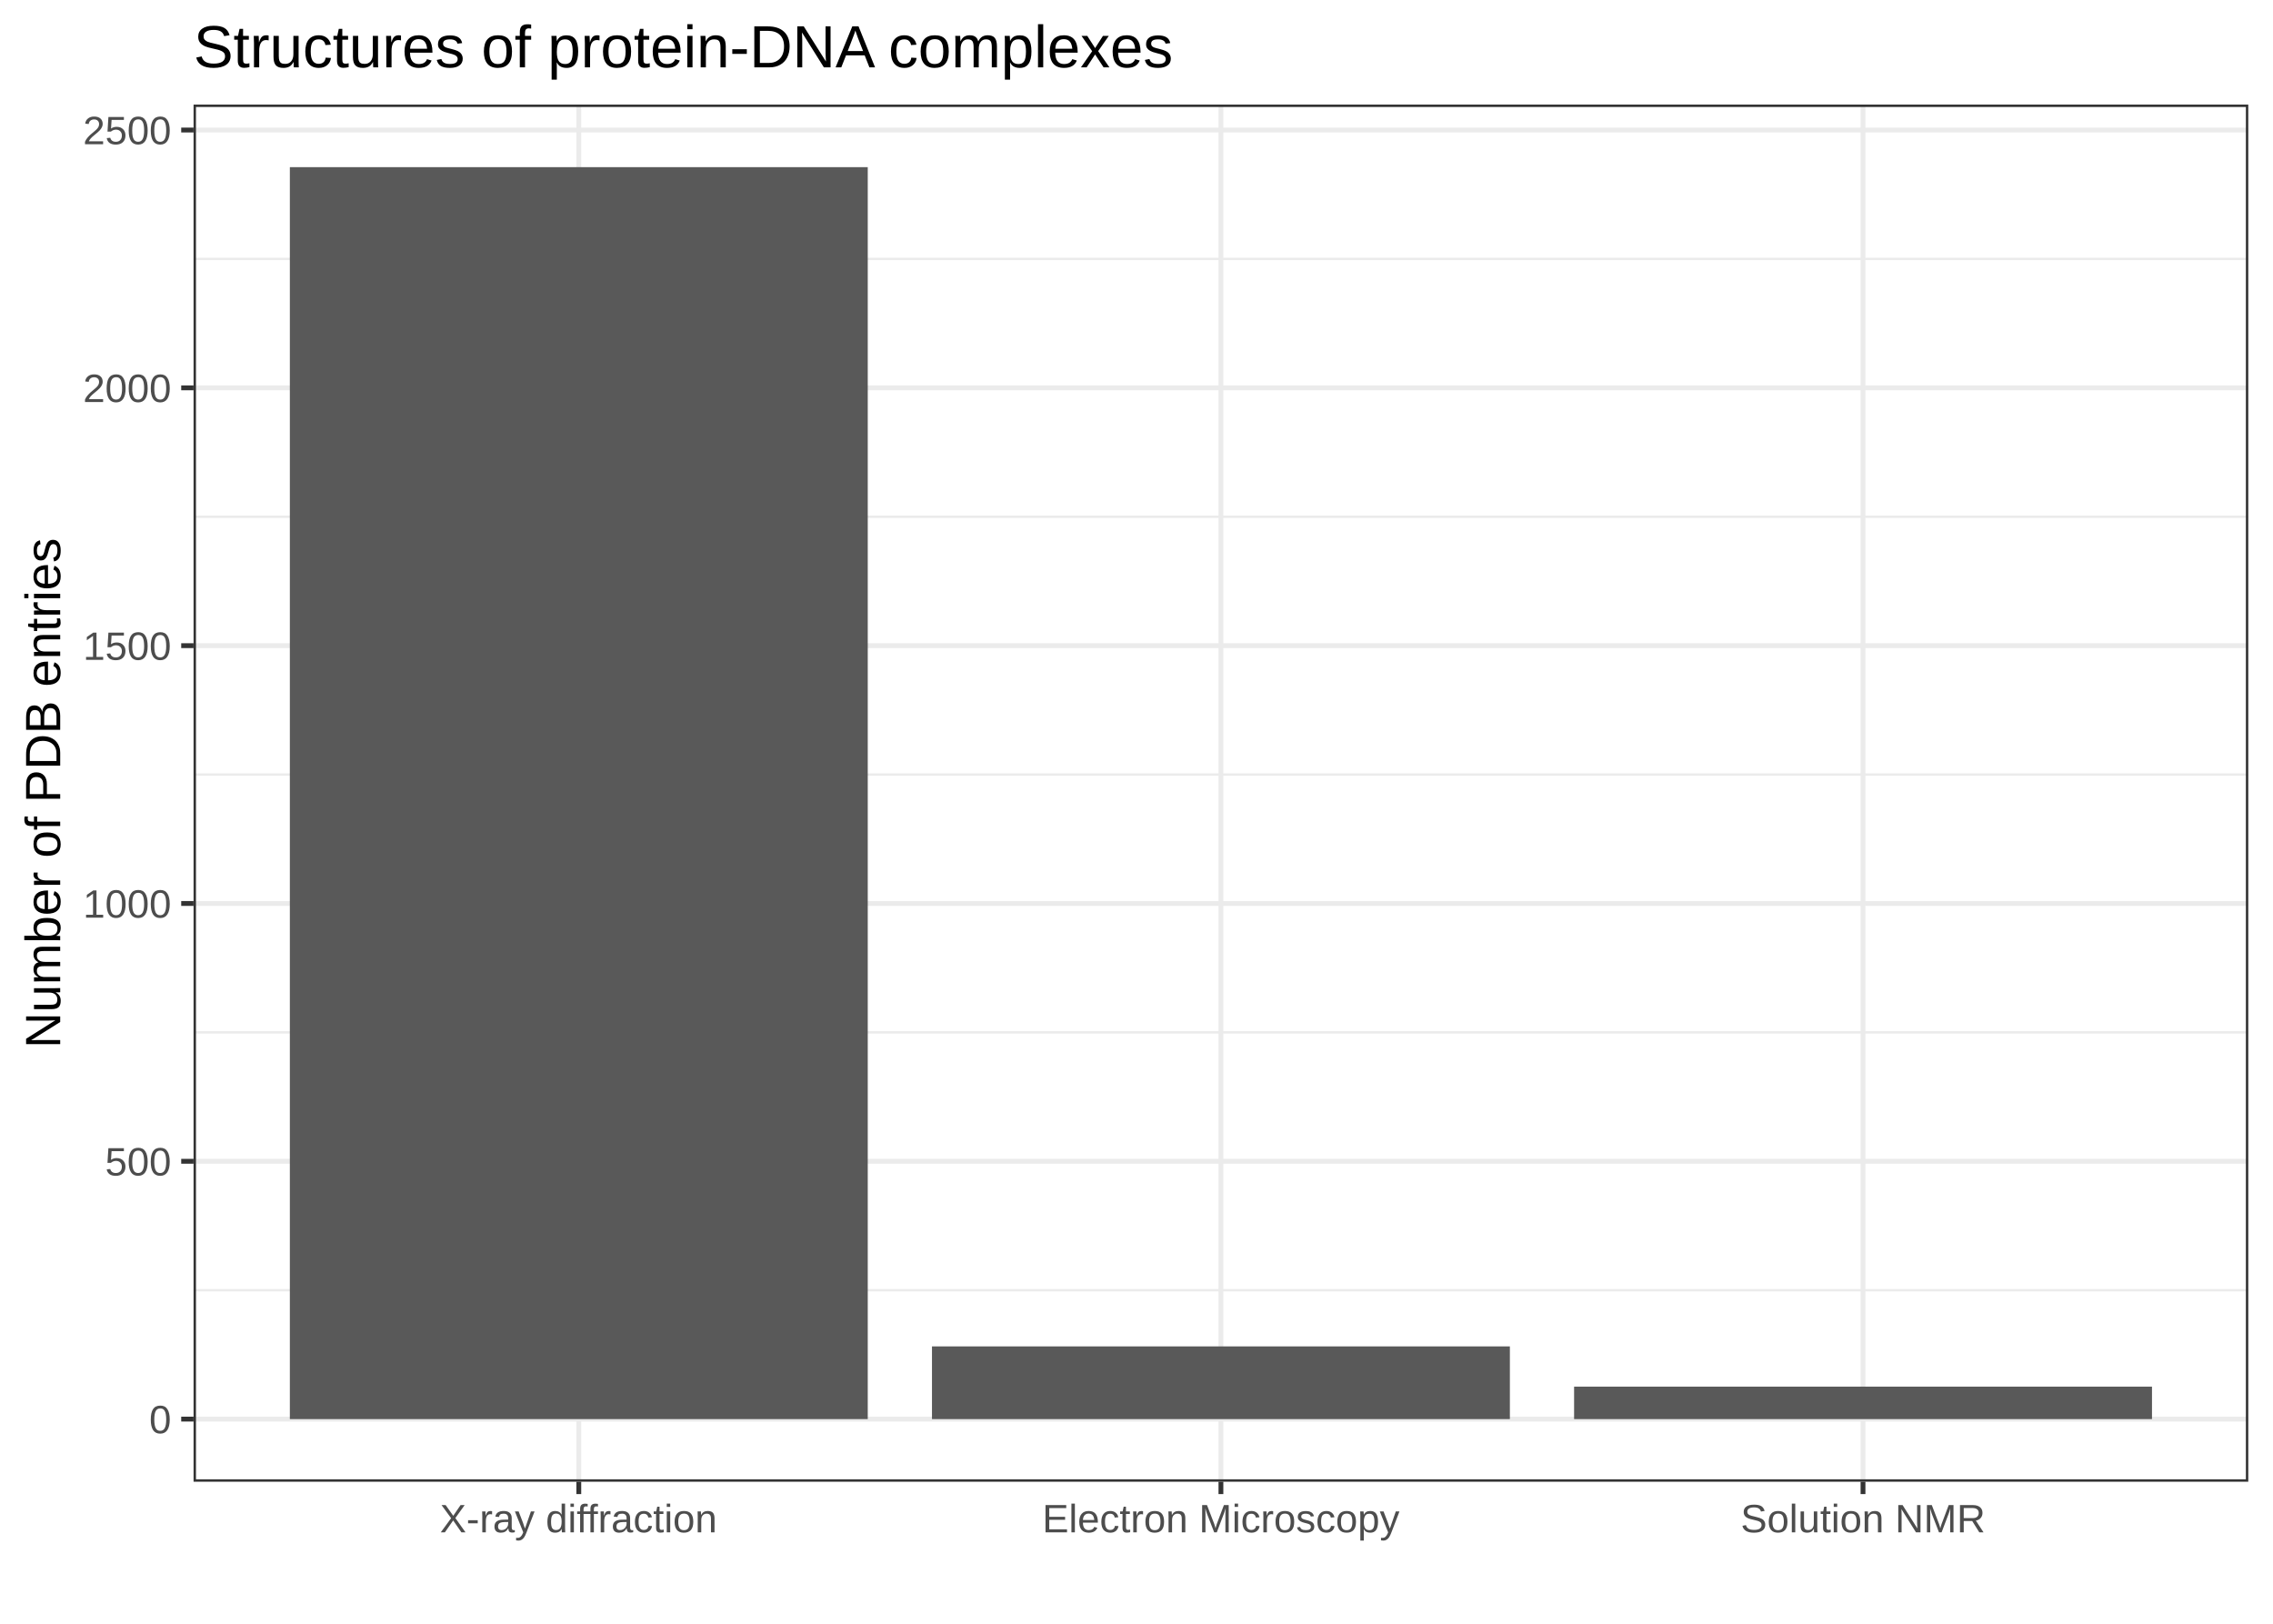
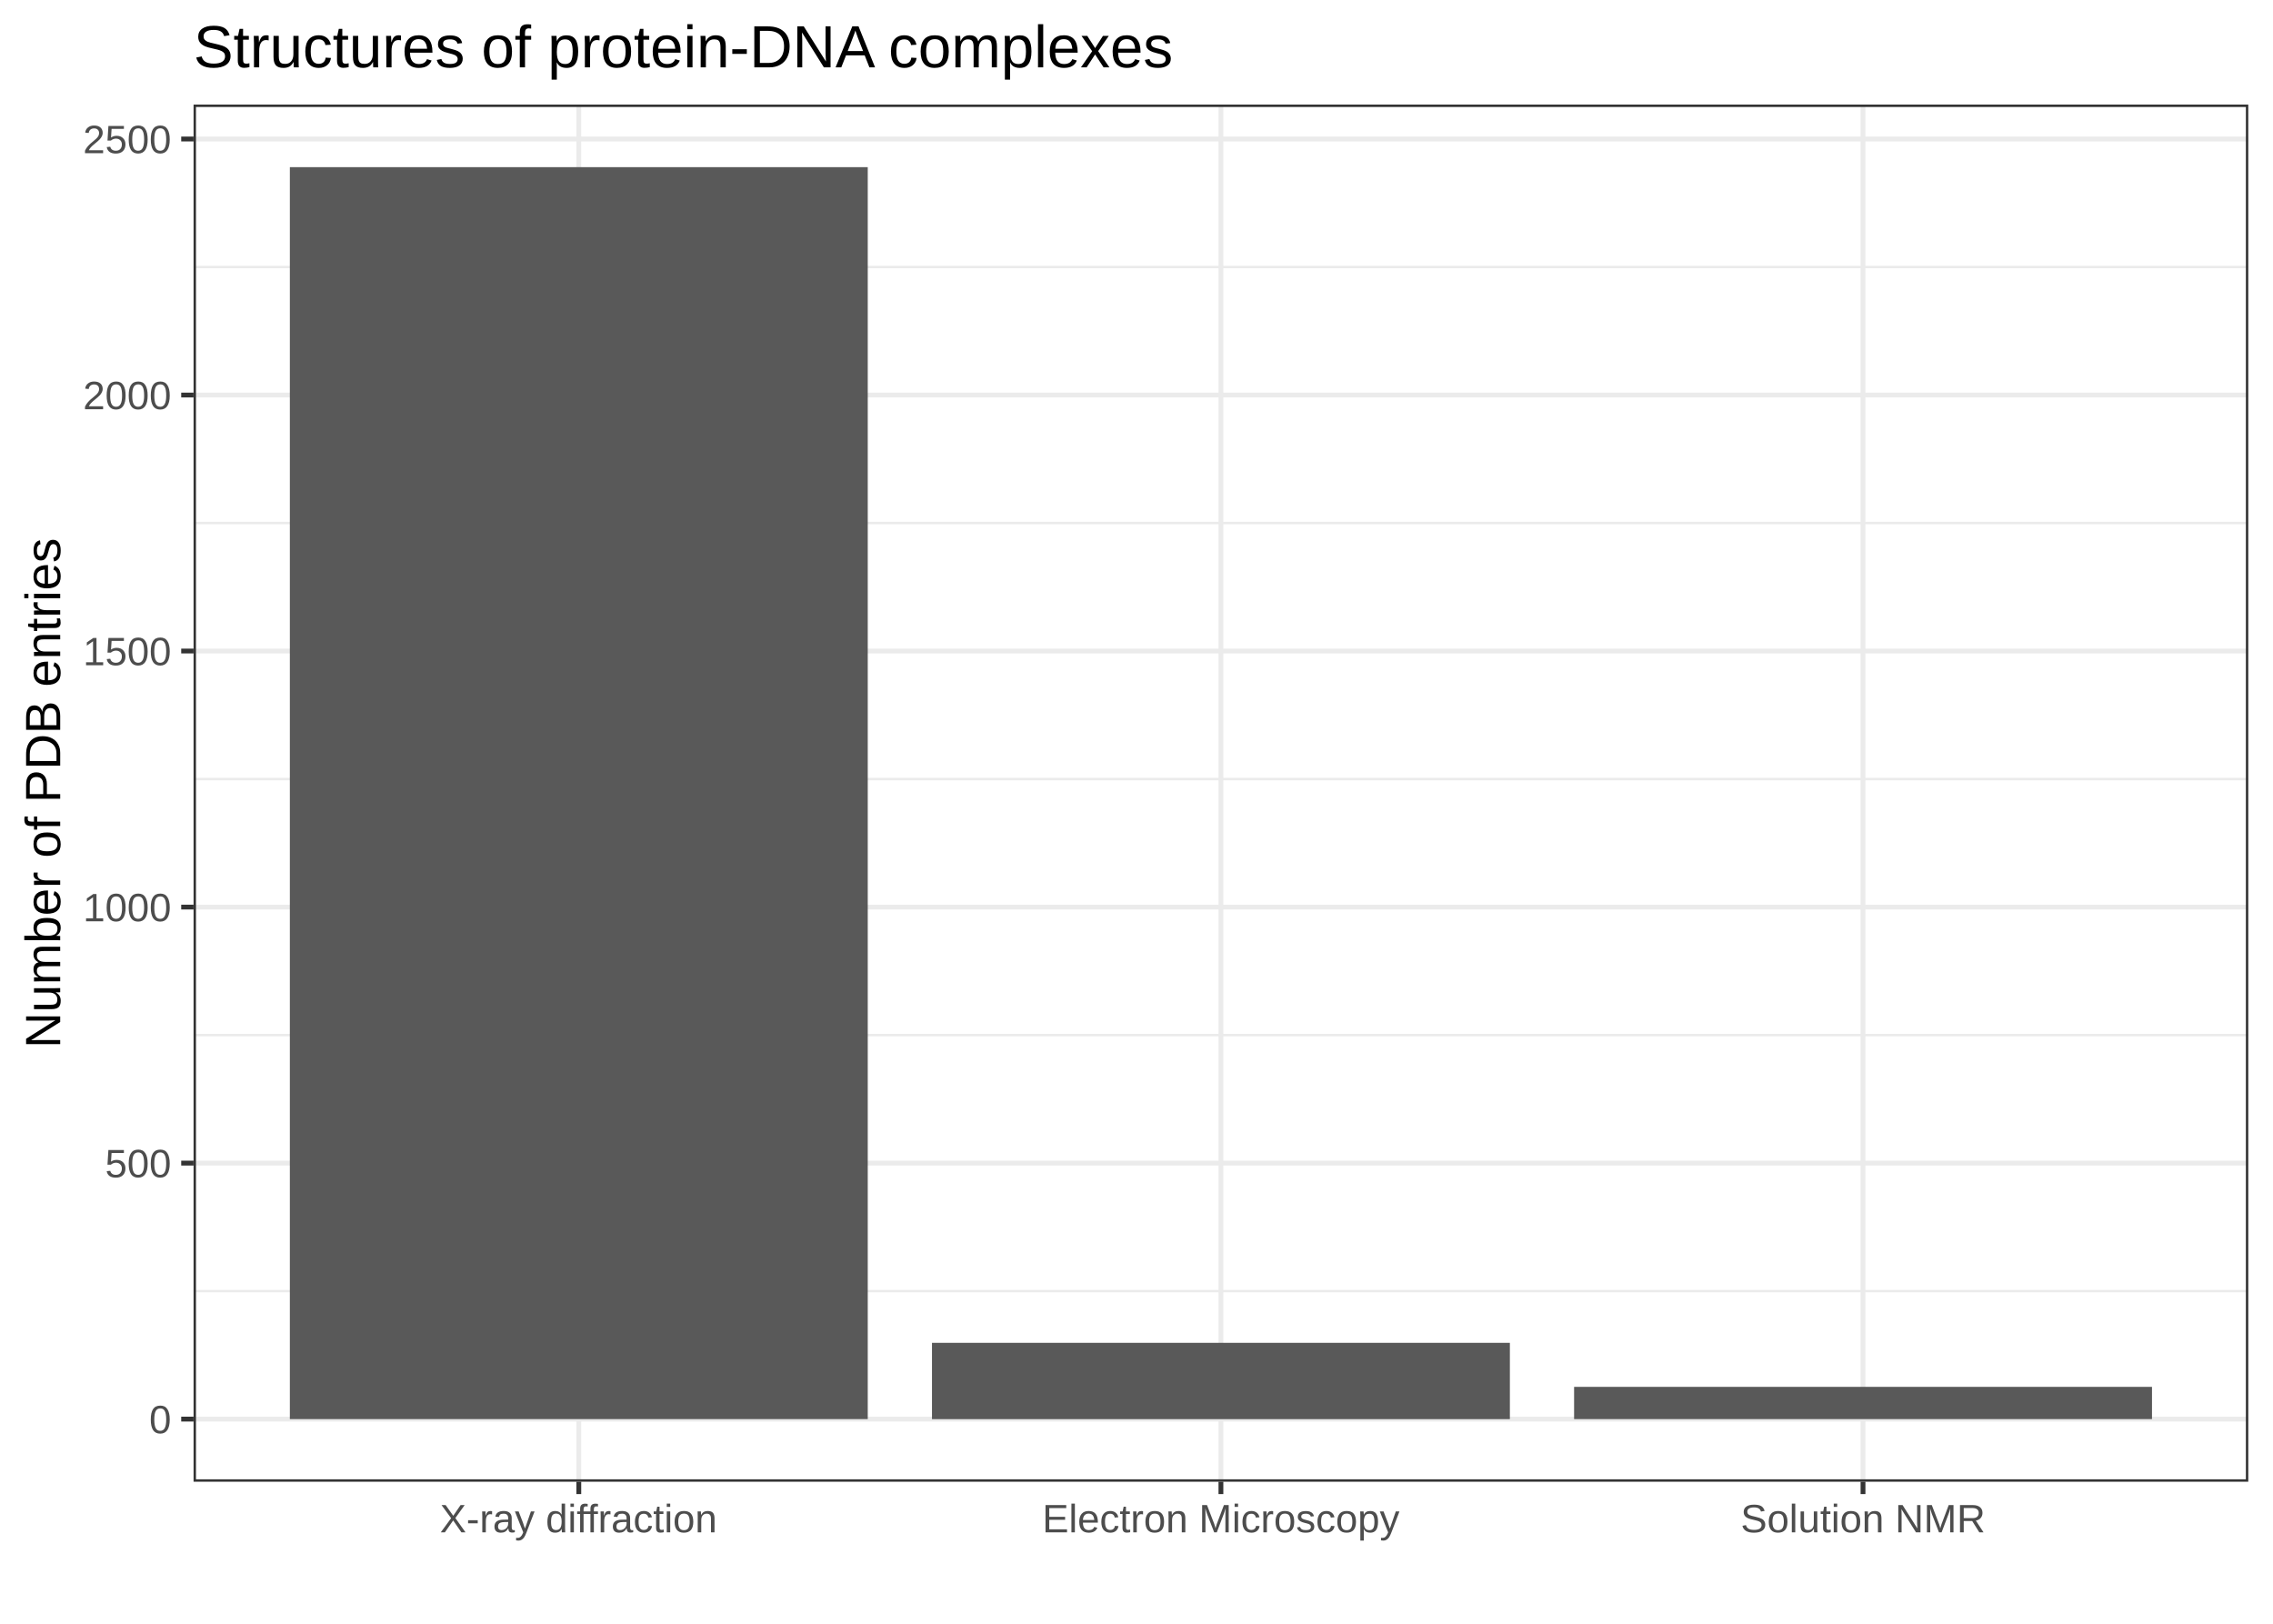
<svg xmlns="http://www.w3.org/2000/svg" viewBox="0 0 504.00 360.00">
  <defs>
    <style type="text/css">
    line, polyline, polygon, path, rect, circle {
      fill: none;
      stroke: #000000;
      stroke-linecap: round;
      stroke-linejoin: round;
      stroke-miterlimit: 10.00;
    }
  </style>
  </defs>
  <rect width="100%" height="100%" style="stroke: none; fill: #FFFFFF;" />
  <rect x="-0" y="0" width="504.00" height="360.00" style="stroke-width: 1.07; stroke: #FFFFFF; fill: #FFFFFF;" />
  <defs>
    <clipPath id="cpNDIuOTJ8NDk4LjUyfDMyOC41MXwyMy4xOQ==">
      <rect x="42.92" y="23.19" width="455.60" height="305.32" />
    </clipPath>
  </defs>
  <rect x="42.92" y="23.19" width="455.60" height="305.32" style="stroke-width: 1.07; stroke: none; fill: #FFFFFF;" clip-path="url(#cpNDIuOTJ8NDk4LjUyfDMyOC41MXwyMy4xOQ==)" />
-   <polyline points="42.92,286.05 498.52,286.05 " style="stroke-width: 0.53; stroke: #EBEBEB; stroke-linecap: butt;" clip-path="url(#cpNDIuOTJ8NDk4LjUyfDMyOC41MXwyMy4xOQ==)" />
-   <polyline points="42.92,228.89 498.52,228.89 " style="stroke-width: 0.53; stroke: #EBEBEB; stroke-linecap: butt;" clip-path="url(#cpNDIuOTJ8NDk4LjUyfDMyOC41MXwyMy4xOQ==)" />
-   <polyline points="42.92,171.73 498.52,171.73 " style="stroke-width: 0.53; stroke: #EBEBEB; stroke-linecap: butt;" clip-path="url(#cpNDIuOTJ8NDk4LjUyfDMyOC41MXwyMy4xOQ==)" />
-   <polyline points="42.92,114.57 498.52,114.57 " style="stroke-width: 0.53; stroke: #EBEBEB; stroke-linecap: butt;" clip-path="url(#cpNDIuOTJ8NDk4LjUyfDMyOC41MXwyMy4xOQ==)" />
-   <polyline points="42.92,57.41 498.52,57.41 " style="stroke-width: 0.53; stroke: #EBEBEB; stroke-linecap: butt;" clip-path="url(#cpNDIuOTJ8NDk4LjUyfDMyOC41MXwyMy4xOQ==)" />
+   <polyline points="42.92,286.25 498.52,286.25 " style="stroke-width: 0.53; stroke: #EBEBEB; stroke-linecap: butt;" clip-path="url(#cpNDIuOTJ8NDk4LjUyfDMyOC41MXwyMy4xOQ==)" />
+   <polyline points="42.92,229.49 498.52,229.49 " style="stroke-width: 0.53; stroke: #EBEBEB; stroke-linecap: butt;" clip-path="url(#cpNDIuOTJ8NDk4LjUyfDMyOC41MXwyMy4xOQ==)" />
+   <polyline points="42.92,172.73 498.52,172.73 " style="stroke-width: 0.53; stroke: #EBEBEB; stroke-linecap: butt;" clip-path="url(#cpNDIuOTJ8NDk4LjUyfDMyOC41MXwyMy4xOQ==)" />
+   <polyline points="42.92,115.96 498.52,115.96 " style="stroke-width: 0.53; stroke: #EBEBEB; stroke-linecap: butt;" clip-path="url(#cpNDIuOTJ8NDk4LjUyfDMyOC41MXwyMy4xOQ==)" />
+   <polyline points="42.92,59.20 498.52,59.20 " style="stroke-width: 0.53; stroke: #EBEBEB; stroke-linecap: butt;" clip-path="url(#cpNDIuOTJ8NDk4LjUyfDMyOC41MXwyMy4xOQ==)" />
  <polyline points="42.92,314.63 498.52,314.63 " style="stroke-width: 1.07; stroke: #EBEBEB; stroke-linecap: butt;" clip-path="url(#cpNDIuOTJ8NDk4LjUyfDMyOC41MXwyMy4xOQ==)" />
-   <polyline points="42.92,257.47 498.52,257.47 " style="stroke-width: 1.07; stroke: #EBEBEB; stroke-linecap: butt;" clip-path="url(#cpNDIuOTJ8NDk4LjUyfDMyOC41MXwyMy4xOQ==)" />
-   <polyline points="42.92,200.31 498.52,200.31 " style="stroke-width: 1.07; stroke: #EBEBEB; stroke-linecap: butt;" clip-path="url(#cpNDIuOTJ8NDk4LjUyfDMyOC41MXwyMy4xOQ==)" />
-   <polyline points="42.92,143.15 498.52,143.15 " style="stroke-width: 1.07; stroke: #EBEBEB; stroke-linecap: butt;" clip-path="url(#cpNDIuOTJ8NDk4LjUyfDMyOC41MXwyMy4xOQ==)" />
-   <polyline points="42.92,85.99 498.52,85.99 " style="stroke-width: 1.07; stroke: #EBEBEB; stroke-linecap: butt;" clip-path="url(#cpNDIuOTJ8NDk4LjUyfDMyOC41MXwyMy4xOQ==)" />
-   <polyline points="42.92,28.83 498.52,28.83 " style="stroke-width: 1.07; stroke: #EBEBEB; stroke-linecap: butt;" clip-path="url(#cpNDIuOTJ8NDk4LjUyfDMyOC41MXwyMy4xOQ==)" />
+   <polyline points="42.92,257.87 498.52,257.87 " style="stroke-width: 1.07; stroke: #EBEBEB; stroke-linecap: butt;" clip-path="url(#cpNDIuOTJ8NDk4LjUyfDMyOC41MXwyMy4xOQ==)" />
+   <polyline points="42.92,201.11 498.52,201.11 " style="stroke-width: 1.07; stroke: #EBEBEB; stroke-linecap: butt;" clip-path="url(#cpNDIuOTJ8NDk4LjUyfDMyOC41MXwyMy4xOQ==)" />
+   <polyline points="42.92,144.34 498.52,144.34 " style="stroke-width: 1.07; stroke: #EBEBEB; stroke-linecap: butt;" clip-path="url(#cpNDIuOTJ8NDk4LjUyfDMyOC41MXwyMy4xOQ==)" />
+   <polyline points="42.92,87.58 498.52,87.58 " style="stroke-width: 1.07; stroke: #EBEBEB; stroke-linecap: butt;" clip-path="url(#cpNDIuOTJ8NDk4LjUyfDMyOC41MXwyMy4xOQ==)" />
+   <polyline points="42.92,30.82 498.52,30.82 " style="stroke-width: 1.07; stroke: #EBEBEB; stroke-linecap: butt;" clip-path="url(#cpNDIuOTJ8NDk4LjUyfDMyOC41MXwyMy4xOQ==)" />
  <polyline points="128.34,328.51 128.34,23.19 " style="stroke-width: 1.07; stroke: #EBEBEB; stroke-linecap: butt;" clip-path="url(#cpNDIuOTJ8NDk4LjUyfDMyOC41MXwyMy4xOQ==)" />
  <polyline points="270.72,328.51 270.72,23.19 " style="stroke-width: 1.07; stroke: #EBEBEB; stroke-linecap: butt;" clip-path="url(#cpNDIuOTJ8NDk4LjUyfDMyOC41MXwyMy4xOQ==)" />
  <polyline points="413.09,328.51 413.09,23.19 " style="stroke-width: 1.07; stroke: #EBEBEB; stroke-linecap: butt;" clip-path="url(#cpNDIuOTJ8NDk4LjUyfDMyOC41MXwyMy4xOQ==)" />
  <rect x="64.27" y="37.06" width="128.14" height="277.57" style="stroke-width: 1.07; stroke: none; stroke-linecap: square; stroke-linejoin: miter; fill: #595959;" clip-path="url(#cpNDIuOTJ8NDk4LjUyfDMyOC41MXwyMy4xOQ==)" />
-   <rect x="206.65" y="298.51" width="128.14" height="16.12" style="stroke-width: 1.07; stroke: none; stroke-linecap: square; stroke-linejoin: miter; fill: #595959;" clip-path="url(#cpNDIuOTJ8NDk4LjUyfDMyOC41MXwyMy4xOQ==)" />
-   <rect x="349.03" y="307.43" width="128.14" height="7.20" style="stroke-width: 1.07; stroke: none; stroke-linecap: square; stroke-linejoin: miter; fill: #595959;" clip-path="url(#cpNDIuOTJ8NDk4LjUyfDMyOC41MXwyMy4xOQ==)" />
+   <rect x="206.65" y="297.72" width="128.14" height="16.92" style="stroke-width: 1.07; stroke: none; stroke-linecap: square; stroke-linejoin: miter; fill: #595959;" clip-path="url(#cpNDIuOTJ8NDk4LjUyfDMyOC41MXwyMy4xOQ==)" />
+   <rect x="349.03" y="307.48" width="128.14" height="7.15" style="stroke-width: 1.07; stroke: none; stroke-linecap: square; stroke-linejoin: miter; fill: #595959;" clip-path="url(#cpNDIuOTJ8NDk4LjUyfDMyOC41MXwyMy4xOQ==)" />
  <rect x="42.92" y="23.19" width="455.60" height="305.32" style="stroke-width: 1.07; stroke: #333333;" clip-path="url(#cpNDIuOTJ8NDk4LjUyfDMyOC41MXwyMy4xOQ==)" />
  <defs>
    <clipPath id="cpMC4wMHw1MDQuMDB8MzYwLjAwfDAuMDA=">
      <rect x="0.00" y="0.00" width="504.00" height="360.00" />
    </clipPath>
  </defs>
  <g clip-path="url(#cpMC4wMHw1MDQuMDB8MzYwLjAwfDAuMDA=)">
    <text x="33.09" y="317.78" style="font-size: 8.80px; fill: #4D4D4D; font-family: Arial;" textLength="4.89px" lengthAdjust="spacingAndGlyphs">0</text>
  </g>
  <g clip-path="url(#cpMC4wMHw1MDQuMDB8MzYwLjAwfDAuMDA=)">
-     <text x="23.30" y="260.62" style="font-size: 8.80px; fill: #4D4D4D; font-family: Arial;" textLength="14.68px" lengthAdjust="spacingAndGlyphs">500</text>
+     <text x="23.30" y="261.02" style="font-size: 8.80px; fill: #4D4D4D; font-family: Arial;" textLength="14.68px" lengthAdjust="spacingAndGlyphs">500</text>
  </g>
  <g clip-path="url(#cpMC4wMHw1MDQuMDB8MzYwLjAwfDAuMDA=)">
-     <text x="18.41" y="203.46" style="font-size: 8.80px; fill: #4D4D4D; font-family: Arial;" textLength="19.58px" lengthAdjust="spacingAndGlyphs">1000</text>
+     <text x="18.41" y="204.26" style="font-size: 8.80px; fill: #4D4D4D; font-family: Arial;" textLength="19.58px" lengthAdjust="spacingAndGlyphs">1000</text>
  </g>
  <g clip-path="url(#cpMC4wMHw1MDQuMDB8MzYwLjAwfDAuMDA=)">
-     <text x="18.41" y="146.30" style="font-size: 8.80px; fill: #4D4D4D; font-family: Arial;" textLength="19.58px" lengthAdjust="spacingAndGlyphs">1500</text>
+     <text x="18.41" y="147.49" style="font-size: 8.80px; fill: #4D4D4D; font-family: Arial;" textLength="19.58px" lengthAdjust="spacingAndGlyphs">1500</text>
  </g>
  <g clip-path="url(#cpMC4wMHw1MDQuMDB8MzYwLjAwfDAuMDA=)">
-     <text x="18.41" y="89.14" style="font-size: 8.80px; fill: #4D4D4D; font-family: Arial;" textLength="19.58px" lengthAdjust="spacingAndGlyphs">2000</text>
+     <text x="18.41" y="90.73" style="font-size: 8.80px; fill: #4D4D4D; font-family: Arial;" textLength="19.58px" lengthAdjust="spacingAndGlyphs">2000</text>
  </g>
  <g clip-path="url(#cpMC4wMHw1MDQuMDB8MzYwLjAwfDAuMDA=)">
-     <text x="18.41" y="31.98" style="font-size: 8.80px; fill: #4D4D4D; font-family: Arial;" textLength="19.58px" lengthAdjust="spacingAndGlyphs">2500</text>
+     <text x="18.41" y="33.97" style="font-size: 8.80px; fill: #4D4D4D; font-family: Arial;" textLength="19.58px" lengthAdjust="spacingAndGlyphs">2500</text>
  </g>
  <polyline points="40.18,314.63 42.92,314.63 " style="stroke-width: 1.07; stroke: #333333; stroke-linecap: butt;" clip-path="url(#cpMC4wMHw1MDQuMDB8MzYwLjAwfDAuMDA=)" />
-   <polyline points="40.18,257.47 42.92,257.47 " style="stroke-width: 1.07; stroke: #333333; stroke-linecap: butt;" clip-path="url(#cpMC4wMHw1MDQuMDB8MzYwLjAwfDAuMDA=)" />
-   <polyline points="40.18,200.31 42.92,200.31 " style="stroke-width: 1.07; stroke: #333333; stroke-linecap: butt;" clip-path="url(#cpMC4wMHw1MDQuMDB8MzYwLjAwfDAuMDA=)" />
-   <polyline points="40.18,143.15 42.92,143.15 " style="stroke-width: 1.07; stroke: #333333; stroke-linecap: butt;" clip-path="url(#cpMC4wMHw1MDQuMDB8MzYwLjAwfDAuMDA=)" />
-   <polyline points="40.18,85.99 42.92,85.99 " style="stroke-width: 1.07; stroke: #333333; stroke-linecap: butt;" clip-path="url(#cpMC4wMHw1MDQuMDB8MzYwLjAwfDAuMDA=)" />
-   <polyline points="40.18,28.83 42.92,28.83 " style="stroke-width: 1.07; stroke: #333333; stroke-linecap: butt;" clip-path="url(#cpMC4wMHw1MDQuMDB8MzYwLjAwfDAuMDA=)" />
+   <polyline points="40.18,257.87 42.92,257.87 " style="stroke-width: 1.07; stroke: #333333; stroke-linecap: butt;" clip-path="url(#cpMC4wMHw1MDQuMDB8MzYwLjAwfDAuMDA=)" />
+   <polyline points="40.18,201.11 42.92,201.11 " style="stroke-width: 1.07; stroke: #333333; stroke-linecap: butt;" clip-path="url(#cpMC4wMHw1MDQuMDB8MzYwLjAwfDAuMDA=)" />
+   <polyline points="40.18,144.34 42.92,144.34 " style="stroke-width: 1.07; stroke: #333333; stroke-linecap: butt;" clip-path="url(#cpMC4wMHw1MDQuMDB8MzYwLjAwfDAuMDA=)" />
+   <polyline points="40.18,87.58 42.92,87.58 " style="stroke-width: 1.07; stroke: #333333; stroke-linecap: butt;" clip-path="url(#cpMC4wMHw1MDQuMDB8MzYwLjAwfDAuMDA=)" />
+   <polyline points="40.18,30.82 42.92,30.82 " style="stroke-width: 1.07; stroke: #333333; stroke-linecap: butt;" clip-path="url(#cpMC4wMHw1MDQuMDB8MzYwLjAwfDAuMDA=)" />
  <polyline points="128.34,331.25 128.34,328.51 " style="stroke-width: 1.07; stroke: #333333; stroke-linecap: butt;" clip-path="url(#cpMC4wMHw1MDQuMDB8MzYwLjAwfDAuMDA=)" />
  <polyline points="270.72,331.25 270.72,328.51 " style="stroke-width: 1.07; stroke: #333333; stroke-linecap: butt;" clip-path="url(#cpMC4wMHw1MDQuMDB8MzYwLjAwfDAuMDA=)" />
  <polyline points="413.09,331.25 413.09,328.51 " style="stroke-width: 1.07; stroke: #333333; stroke-linecap: butt;" clip-path="url(#cpMC4wMHw1MDQuMDB8MzYwLjAwfDAuMDA=)" />
  <g clip-path="url(#cpMC4wMHw1MDQuMDB8MzYwLjAwfDAuMDA=)">
    <text x="97.53" y="339.74" style="font-size: 8.80px; fill: #4D4D4D; font-family: Arial;" textLength="61.62px" lengthAdjust="spacingAndGlyphs">X-ray diffraction</text>
  </g>
  <g clip-path="url(#cpMC4wMHw1MDQuMDB8MzYwLjAwfDAuMDA=)">
    <text x="231.11" y="339.74" style="font-size: 8.80px; fill: #4D4D4D; font-family: Arial;" textLength="79.23px" lengthAdjust="spacingAndGlyphs">Electron Microscopy</text>
  </g>
  <g clip-path="url(#cpMC4wMHw1MDQuMDB8MzYwLjAwfDAuMDA=)">
    <text x="385.95" y="339.74" style="font-size: 8.80px; fill: #4D4D4D; font-family: Arial;" textLength="54.29px" lengthAdjust="spacingAndGlyphs">Solution NMR</text>
  </g>
  <g clip-path="url(#cpMC4wMHw1MDQuMDB8MzYwLjAwfDAuMDA=)">
    <text transform="translate(13.35,232.40) rotate(-90)" style="font-size: 11.00px; font-family: Arial;" textLength="113.10px" lengthAdjust="spacingAndGlyphs">Number of PDB entries</text>
  </g>
  <g clip-path="url(#cpMC4wMHw1MDQuMDB8MzYwLjAwfDAuMDA=)">
    <text x="42.92" y="14.93" style="font-size: 13.20px; font-family: Arial;" textLength="217.88px" lengthAdjust="spacingAndGlyphs">Structures of protein-DNA complexes</text>
  </g>
</svg>
